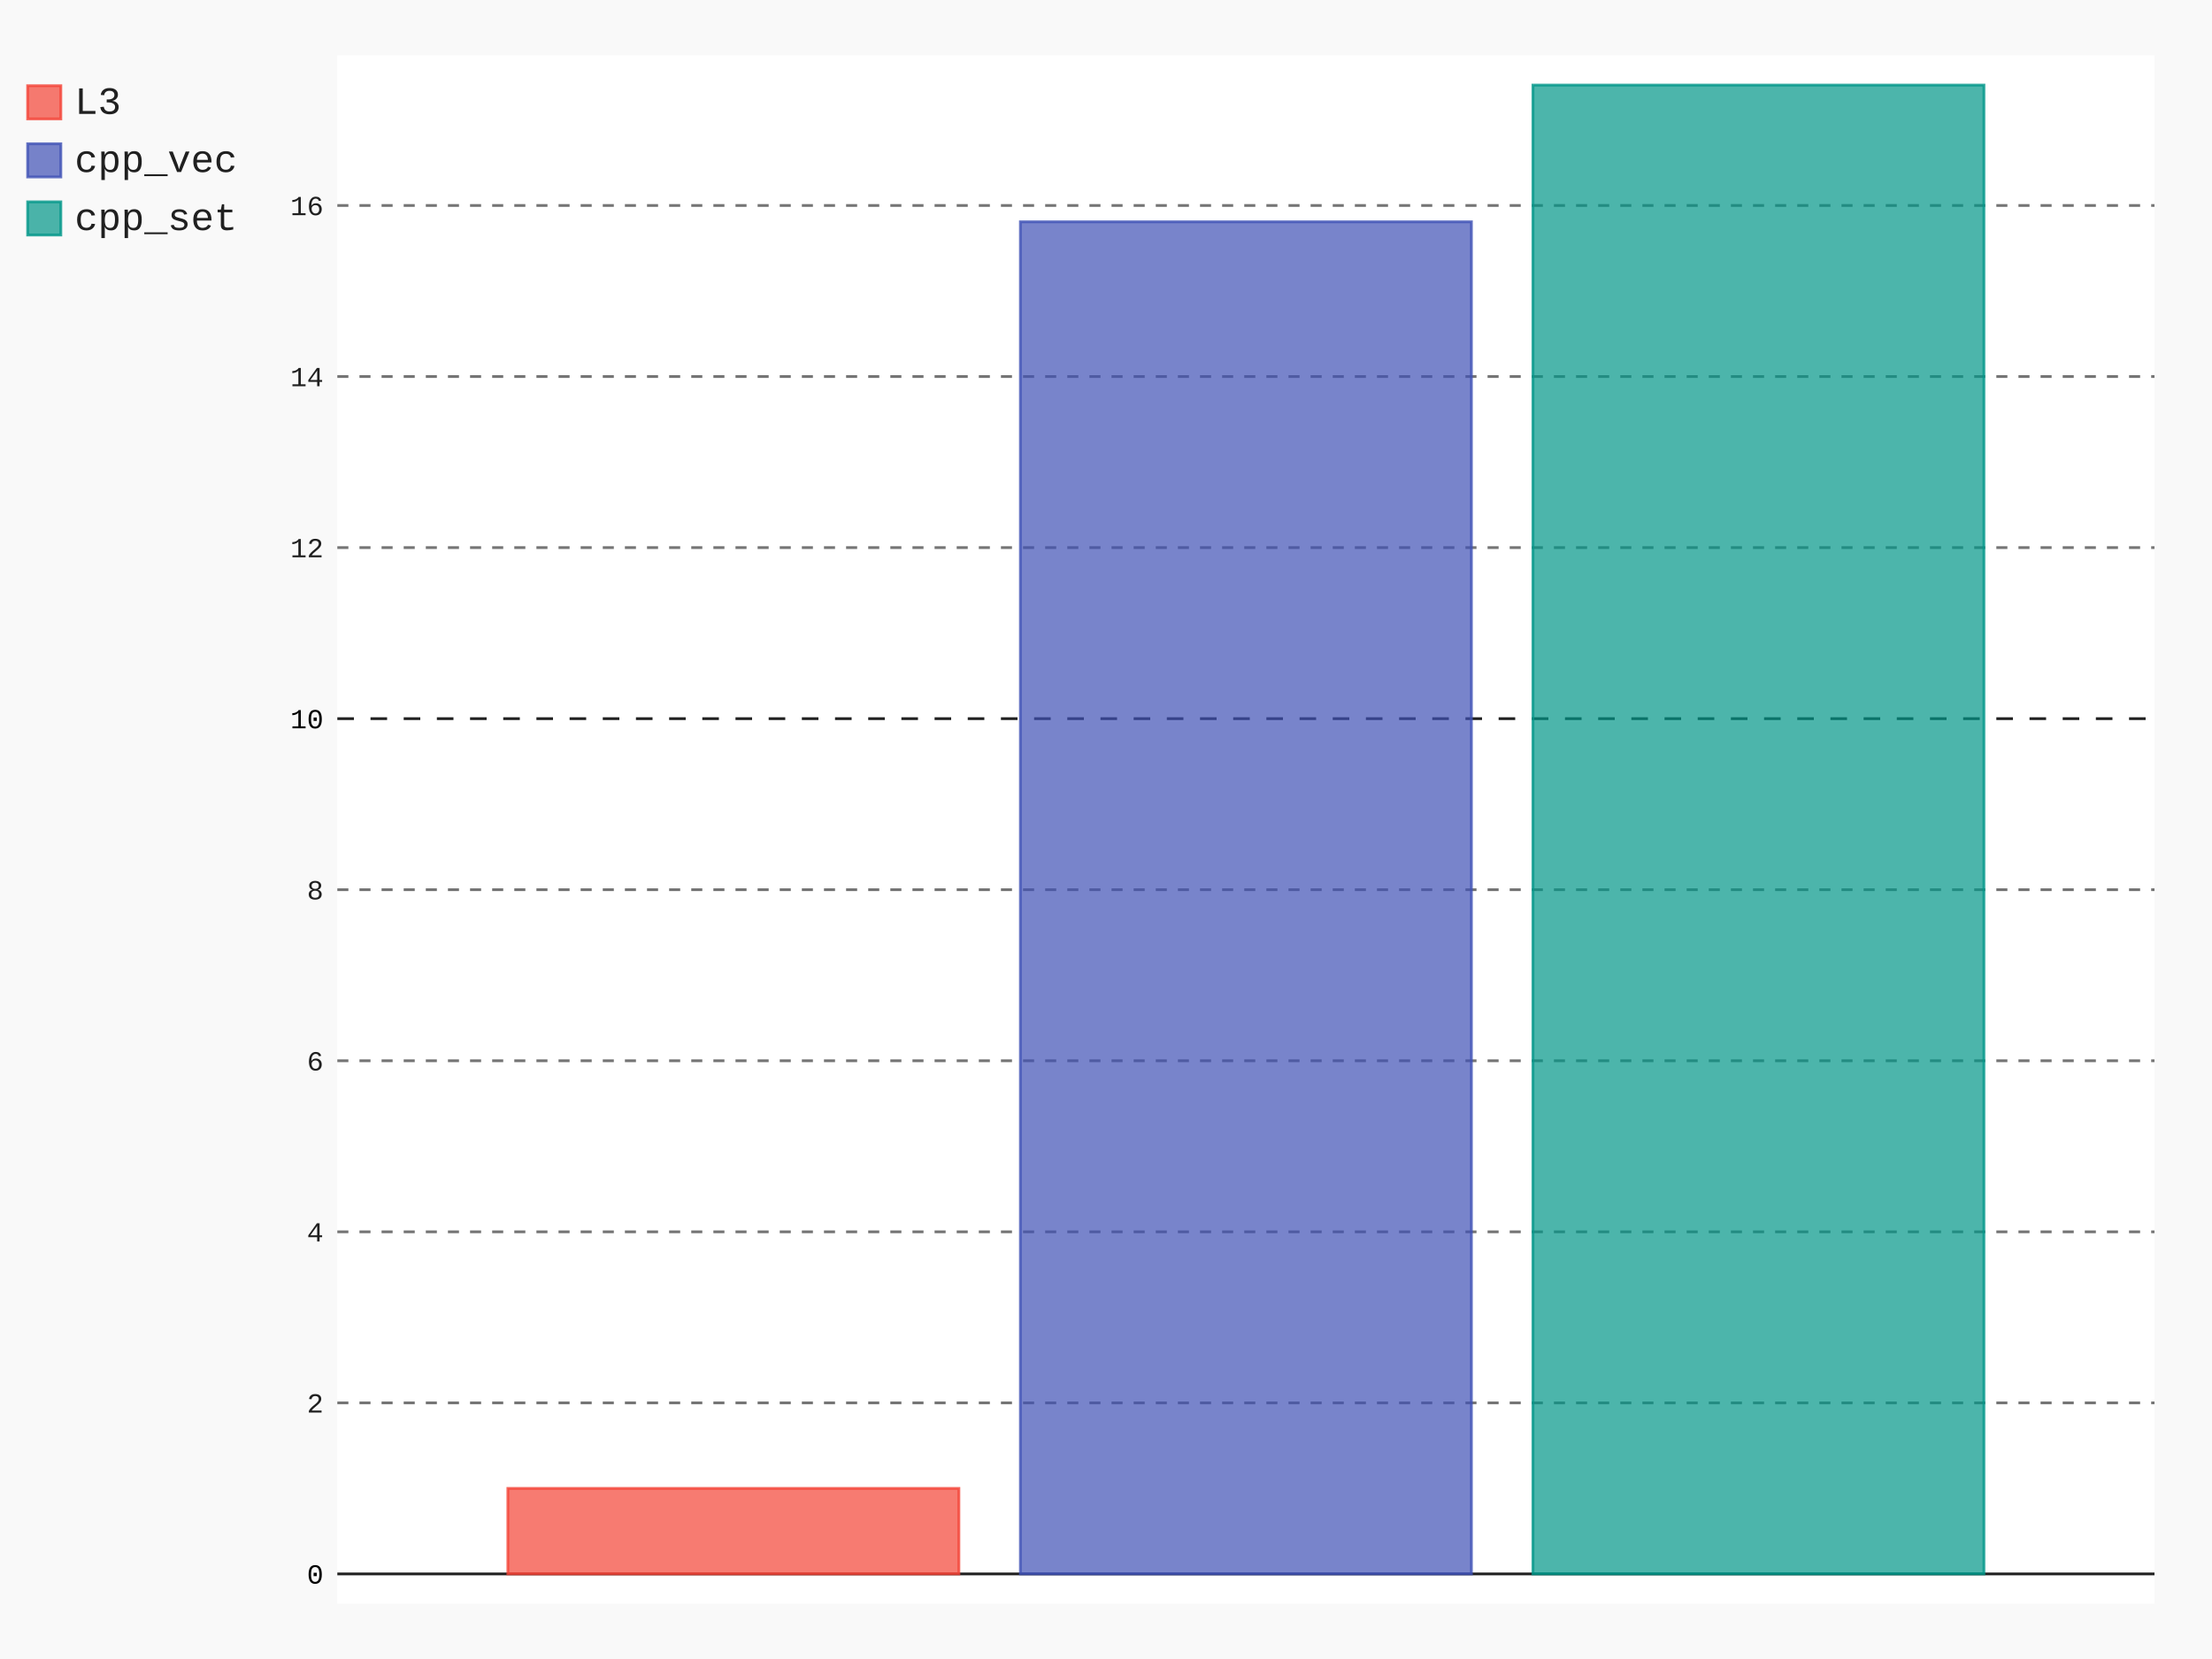
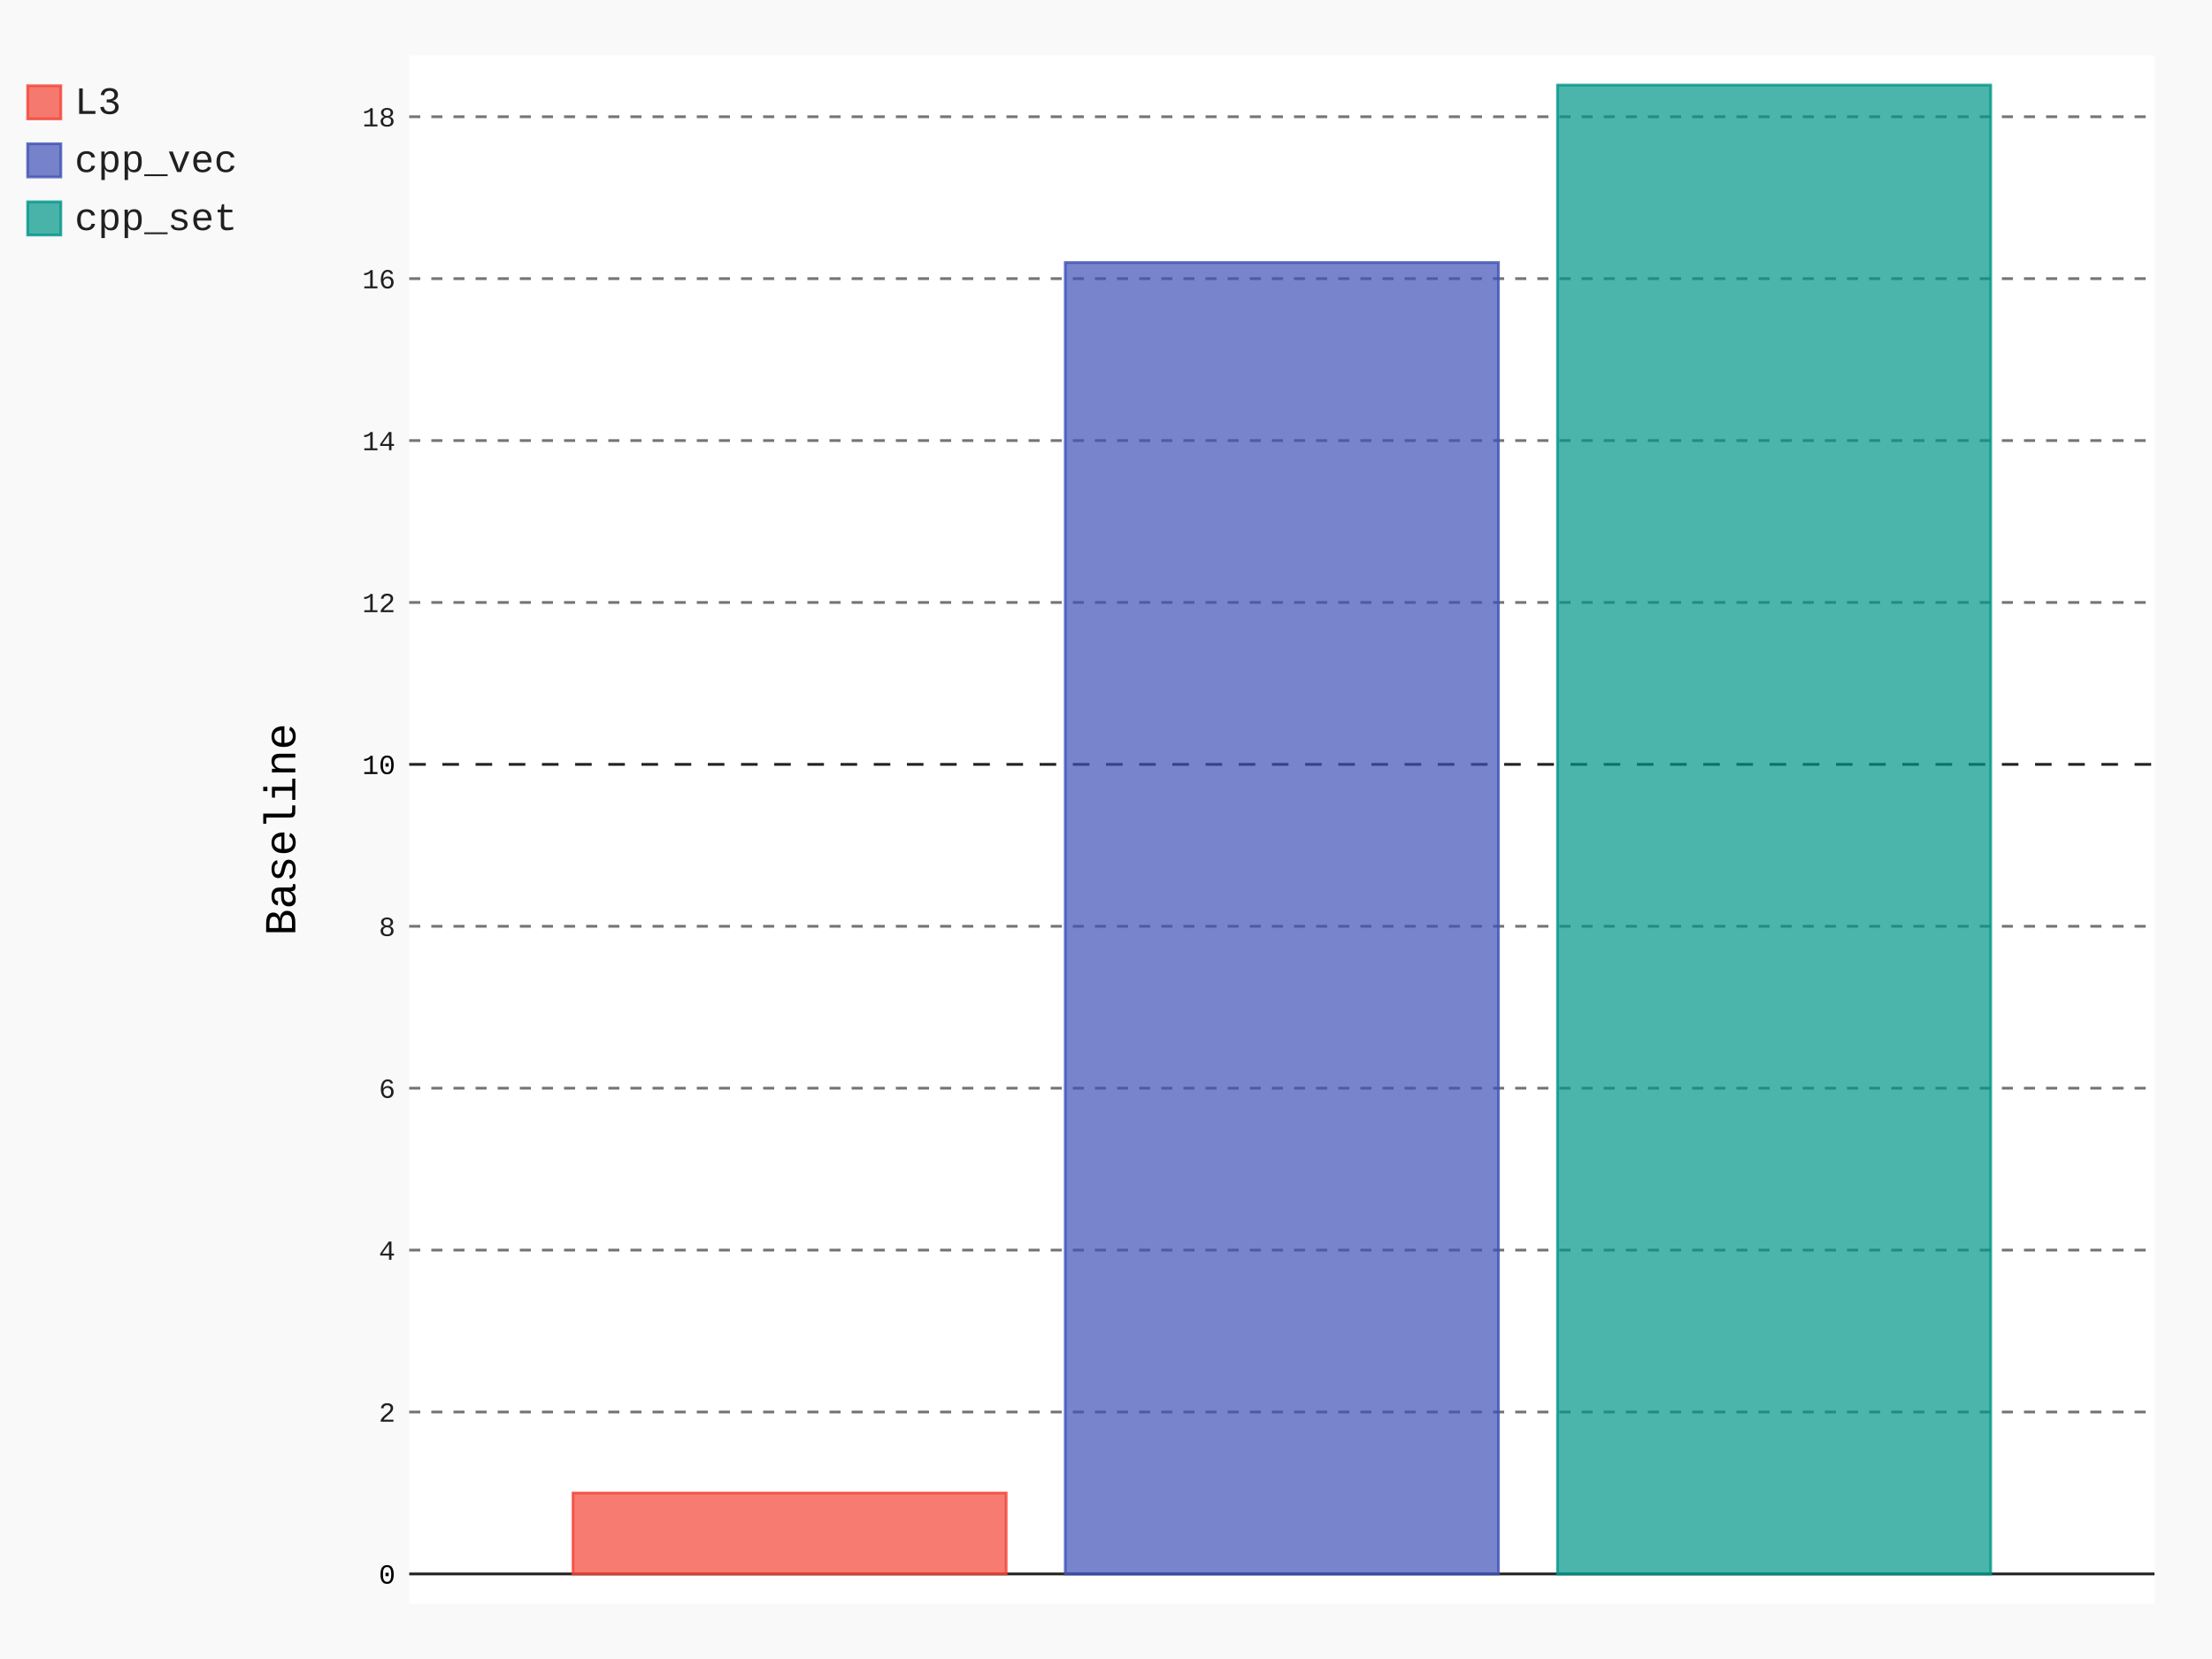
- <svg xmlns="http://www.w3.org/2000/svg" id="chart-5974598a-e4dd-4bd1-a92c-1784d70e965b" class="pygal-chart" viewBox="0 0 800 600">
+ <svg xmlns="http://www.w3.org/2000/svg" id="chart-cc03f399-9ece-45f6-9b00-22bf25faa04f" class="pygal-chart" viewBox="0 0 800 600">
  <defs>
-     <style type="text/css">#chart-5974598a-e4dd-4bd1-a92c-1784d70e965b{-webkit-user-select:none;-webkit-font-smoothing:antialiased;font-family:Consolas,"Liberation Mono",Menlo,Courier,monospace}#chart-5974598a-e4dd-4bd1-a92c-1784d70e965b .title{font-family:Consolas,"Liberation Mono",Menlo,Courier,monospace;font-size:16px}#chart-5974598a-e4dd-4bd1-a92c-1784d70e965b .legends .legend text{font-family:Consolas,"Liberation Mono",Menlo,Courier,monospace;font-size:14px}#chart-5974598a-e4dd-4bd1-a92c-1784d70e965b .axis text{font-family:Consolas,"Liberation Mono",Menlo,Courier,monospace;font-size:10px}#chart-5974598a-e4dd-4bd1-a92c-1784d70e965b .axis text.major{font-family:Consolas,"Liberation Mono",Menlo,Courier,monospace;font-size:10px}#chart-5974598a-e4dd-4bd1-a92c-1784d70e965b .text-overlay text.value{font-family:Consolas,"Liberation Mono",Menlo,Courier,monospace;font-size:16px}#chart-5974598a-e4dd-4bd1-a92c-1784d70e965b .text-overlay text.label{font-family:Consolas,"Liberation Mono",Menlo,Courier,monospace;font-size:10px}#chart-5974598a-e4dd-4bd1-a92c-1784d70e965b .tooltip{font-family:Consolas,"Liberation Mono",Menlo,Courier,monospace;font-size:14px}#chart-5974598a-e4dd-4bd1-a92c-1784d70e965b text.no_data{font-family:Consolas,"Liberation Mono",Menlo,Courier,monospace;font-size:64px}
- #chart-5974598a-e4dd-4bd1-a92c-1784d70e965b{background-color:rgba(249,249,249,1)}#chart-5974598a-e4dd-4bd1-a92c-1784d70e965b path,#chart-5974598a-e4dd-4bd1-a92c-1784d70e965b line,#chart-5974598a-e4dd-4bd1-a92c-1784d70e965b rect,#chart-5974598a-e4dd-4bd1-a92c-1784d70e965b circle{-webkit-transition:150ms;-moz-transition:150ms;transition:150ms}#chart-5974598a-e4dd-4bd1-a92c-1784d70e965b .graph &gt; .background{fill:rgba(249,249,249,1)}#chart-5974598a-e4dd-4bd1-a92c-1784d70e965b .plot &gt; .background{fill:rgba(255,255,255,1)}#chart-5974598a-e4dd-4bd1-a92c-1784d70e965b .graph{fill:rgba(0,0,0,.87)}#chart-5974598a-e4dd-4bd1-a92c-1784d70e965b text.no_data{fill:rgba(0,0,0,1)}#chart-5974598a-e4dd-4bd1-a92c-1784d70e965b .title{fill:rgba(0,0,0,1)}#chart-5974598a-e4dd-4bd1-a92c-1784d70e965b .legends .legend text{fill:rgba(0,0,0,.87)}#chart-5974598a-e4dd-4bd1-a92c-1784d70e965b .legends .legend:hover text{fill:rgba(0,0,0,1)}#chart-5974598a-e4dd-4bd1-a92c-1784d70e965b .axis .line{stroke:rgba(0,0,0,1)}#chart-5974598a-e4dd-4bd1-a92c-1784d70e965b .axis .guide.line{stroke:rgba(0,0,0,.54)}#chart-5974598a-e4dd-4bd1-a92c-1784d70e965b .axis .major.line{stroke:rgba(0,0,0,.87)}#chart-5974598a-e4dd-4bd1-a92c-1784d70e965b .axis text.major{fill:rgba(0,0,0,1)}#chart-5974598a-e4dd-4bd1-a92c-1784d70e965b .axis.y .guides:hover .guide.line,#chart-5974598a-e4dd-4bd1-a92c-1784d70e965b .line-graph .axis.x .guides:hover .guide.line,#chart-5974598a-e4dd-4bd1-a92c-1784d70e965b .stackedline-graph .axis.x .guides:hover .guide.line,#chart-5974598a-e4dd-4bd1-a92c-1784d70e965b .xy-graph .axis.x .guides:hover .guide.line{stroke:rgba(0,0,0,1)}#chart-5974598a-e4dd-4bd1-a92c-1784d70e965b .axis .guides:hover text{fill:rgba(0,0,0,1)}#chart-5974598a-e4dd-4bd1-a92c-1784d70e965b .reactive{fill-opacity:.7;stroke-opacity:.8}#chart-5974598a-e4dd-4bd1-a92c-1784d70e965b .ci{stroke:rgba(0,0,0,.87)}#chart-5974598a-e4dd-4bd1-a92c-1784d70e965b .reactive.active,#chart-5974598a-e4dd-4bd1-a92c-1784d70e965b .active .reactive{fill-opacity:.8;stroke-opacity:.9;stroke-width:4}#chart-5974598a-e4dd-4bd1-a92c-1784d70e965b .ci .reactive.active{stroke-width:1.5}#chart-5974598a-e4dd-4bd1-a92c-1784d70e965b .series text{fill:rgba(0,0,0,1)}#chart-5974598a-e4dd-4bd1-a92c-1784d70e965b .tooltip rect{fill:rgba(255,255,255,1);stroke:rgba(0,0,0,1);-webkit-transition:opacity 150ms;-moz-transition:opacity 150ms;transition:opacity 150ms}#chart-5974598a-e4dd-4bd1-a92c-1784d70e965b .tooltip .label{fill:rgba(0,0,0,.87)}#chart-5974598a-e4dd-4bd1-a92c-1784d70e965b .tooltip .label{fill:rgba(0,0,0,.87)}#chart-5974598a-e4dd-4bd1-a92c-1784d70e965b .tooltip .legend{font-size:.8em;fill:rgba(0,0,0,.54)}#chart-5974598a-e4dd-4bd1-a92c-1784d70e965b .tooltip .x_label{font-size:.6em;fill:rgba(0,0,0,1)}#chart-5974598a-e4dd-4bd1-a92c-1784d70e965b .tooltip .xlink{font-size:.5em;text-decoration:underline}#chart-5974598a-e4dd-4bd1-a92c-1784d70e965b .tooltip .value{font-size:1.5em}#chart-5974598a-e4dd-4bd1-a92c-1784d70e965b .bound{font-size:.5em}#chart-5974598a-e4dd-4bd1-a92c-1784d70e965b .max-value{font-size:.75em;fill:rgba(0,0,0,.54)}#chart-5974598a-e4dd-4bd1-a92c-1784d70e965b .map-element{fill:rgba(255,255,255,1);stroke:rgba(0,0,0,.54) !important}#chart-5974598a-e4dd-4bd1-a92c-1784d70e965b .map-element .reactive{fill-opacity:inherit;stroke-opacity:inherit}#chart-5974598a-e4dd-4bd1-a92c-1784d70e965b .color-0,#chart-5974598a-e4dd-4bd1-a92c-1784d70e965b .color-0 a:visited{stroke:#F44336;fill:#F44336}#chart-5974598a-e4dd-4bd1-a92c-1784d70e965b .color-1,#chart-5974598a-e4dd-4bd1-a92c-1784d70e965b .color-1 a:visited{stroke:#3F51B5;fill:#3F51B5}#chart-5974598a-e4dd-4bd1-a92c-1784d70e965b .color-2,#chart-5974598a-e4dd-4bd1-a92c-1784d70e965b .color-2 a:visited{stroke:#009688;fill:#009688}#chart-5974598a-e4dd-4bd1-a92c-1784d70e965b .text-overlay .color-0 text{fill:black}#chart-5974598a-e4dd-4bd1-a92c-1784d70e965b .text-overlay .color-1 text{fill:black}#chart-5974598a-e4dd-4bd1-a92c-1784d70e965b .text-overlay .color-2 text{fill:black}
- #chart-5974598a-e4dd-4bd1-a92c-1784d70e965b text.no_data{text-anchor:middle}#chart-5974598a-e4dd-4bd1-a92c-1784d70e965b .guide.line{fill:none}#chart-5974598a-e4dd-4bd1-a92c-1784d70e965b .centered{text-anchor:middle}#chart-5974598a-e4dd-4bd1-a92c-1784d70e965b .title{text-anchor:middle}#chart-5974598a-e4dd-4bd1-a92c-1784d70e965b .legends .legend text{fill-opacity:1}#chart-5974598a-e4dd-4bd1-a92c-1784d70e965b .axis.x text{text-anchor:middle}#chart-5974598a-e4dd-4bd1-a92c-1784d70e965b .axis.x:not(.web) text[transform]{text-anchor:start}#chart-5974598a-e4dd-4bd1-a92c-1784d70e965b .axis.x:not(.web) text[transform].backwards{text-anchor:end}#chart-5974598a-e4dd-4bd1-a92c-1784d70e965b .axis.y text{text-anchor:end}#chart-5974598a-e4dd-4bd1-a92c-1784d70e965b .axis.y text[transform].backwards{text-anchor:start}#chart-5974598a-e4dd-4bd1-a92c-1784d70e965b .axis.y2 text{text-anchor:start}#chart-5974598a-e4dd-4bd1-a92c-1784d70e965b .axis.y2 text[transform].backwards{text-anchor:end}#chart-5974598a-e4dd-4bd1-a92c-1784d70e965b .axis .guide.line{stroke-dasharray:4,4}#chart-5974598a-e4dd-4bd1-a92c-1784d70e965b .axis .major.guide.line{stroke-dasharray:6,6}#chart-5974598a-e4dd-4bd1-a92c-1784d70e965b .horizontal .axis.y .guide.line,#chart-5974598a-e4dd-4bd1-a92c-1784d70e965b .horizontal .axis.y2 .guide.line,#chart-5974598a-e4dd-4bd1-a92c-1784d70e965b .vertical .axis.x .guide.line{opacity:0}#chart-5974598a-e4dd-4bd1-a92c-1784d70e965b .horizontal .axis.always_show .guide.line,#chart-5974598a-e4dd-4bd1-a92c-1784d70e965b .vertical .axis.always_show .guide.line{opacity:1 !important}#chart-5974598a-e4dd-4bd1-a92c-1784d70e965b .axis.y .guides:hover .guide.line,#chart-5974598a-e4dd-4bd1-a92c-1784d70e965b .axis.y2 .guides:hover .guide.line,#chart-5974598a-e4dd-4bd1-a92c-1784d70e965b .axis.x .guides:hover .guide.line{opacity:1}#chart-5974598a-e4dd-4bd1-a92c-1784d70e965b .axis .guides:hover text{opacity:1}#chart-5974598a-e4dd-4bd1-a92c-1784d70e965b .nofill{fill:none}#chart-5974598a-e4dd-4bd1-a92c-1784d70e965b .subtle-fill{fill-opacity:.2}#chart-5974598a-e4dd-4bd1-a92c-1784d70e965b .dot{stroke-width:1px;fill-opacity:1}#chart-5974598a-e4dd-4bd1-a92c-1784d70e965b .dot.active{stroke-width:5px}#chart-5974598a-e4dd-4bd1-a92c-1784d70e965b .dot.negative{fill:transparent}#chart-5974598a-e4dd-4bd1-a92c-1784d70e965b text,#chart-5974598a-e4dd-4bd1-a92c-1784d70e965b tspan{stroke:none !important}#chart-5974598a-e4dd-4bd1-a92c-1784d70e965b .series text.active{opacity:1}#chart-5974598a-e4dd-4bd1-a92c-1784d70e965b .tooltip rect{fill-opacity:.95;stroke-width:.5}#chart-5974598a-e4dd-4bd1-a92c-1784d70e965b .tooltip text{fill-opacity:1}#chart-5974598a-e4dd-4bd1-a92c-1784d70e965b .showable{visibility:hidden}#chart-5974598a-e4dd-4bd1-a92c-1784d70e965b .showable.shown{visibility:visible}#chart-5974598a-e4dd-4bd1-a92c-1784d70e965b .gauge-background{fill:rgba(229,229,229,1);stroke:none}#chart-5974598a-e4dd-4bd1-a92c-1784d70e965b .bg-lines{stroke:rgba(249,249,249,1);stroke-width:2px}</style>
+     <style type="text/css">#chart-cc03f399-9ece-45f6-9b00-22bf25faa04f{-webkit-user-select:none;-webkit-font-smoothing:antialiased;font-family:Consolas,"Liberation Mono",Menlo,Courier,monospace}#chart-cc03f399-9ece-45f6-9b00-22bf25faa04f .title{font-family:Consolas,"Liberation Mono",Menlo,Courier,monospace;font-size:16px}#chart-cc03f399-9ece-45f6-9b00-22bf25faa04f .legends .legend text{font-family:Consolas,"Liberation Mono",Menlo,Courier,monospace;font-size:14px}#chart-cc03f399-9ece-45f6-9b00-22bf25faa04f .axis text{font-family:Consolas,"Liberation Mono",Menlo,Courier,monospace;font-size:10px}#chart-cc03f399-9ece-45f6-9b00-22bf25faa04f .axis text.major{font-family:Consolas,"Liberation Mono",Menlo,Courier,monospace;font-size:10px}#chart-cc03f399-9ece-45f6-9b00-22bf25faa04f .text-overlay text.value{font-family:Consolas,"Liberation Mono",Menlo,Courier,monospace;font-size:16px}#chart-cc03f399-9ece-45f6-9b00-22bf25faa04f .text-overlay text.label{font-family:Consolas,"Liberation Mono",Menlo,Courier,monospace;font-size:10px}#chart-cc03f399-9ece-45f6-9b00-22bf25faa04f .tooltip{font-family:Consolas,"Liberation Mono",Menlo,Courier,monospace;font-size:14px}#chart-cc03f399-9ece-45f6-9b00-22bf25faa04f text.no_data{font-family:Consolas,"Liberation Mono",Menlo,Courier,monospace;font-size:64px}
+ #chart-cc03f399-9ece-45f6-9b00-22bf25faa04f{background-color:rgba(249,249,249,1)}#chart-cc03f399-9ece-45f6-9b00-22bf25faa04f path,#chart-cc03f399-9ece-45f6-9b00-22bf25faa04f line,#chart-cc03f399-9ece-45f6-9b00-22bf25faa04f rect,#chart-cc03f399-9ece-45f6-9b00-22bf25faa04f circle{-webkit-transition:150ms;-moz-transition:150ms;transition:150ms}#chart-cc03f399-9ece-45f6-9b00-22bf25faa04f .graph &gt; .background{fill:rgba(249,249,249,1)}#chart-cc03f399-9ece-45f6-9b00-22bf25faa04f .plot &gt; .background{fill:rgba(255,255,255,1)}#chart-cc03f399-9ece-45f6-9b00-22bf25faa04f .graph{fill:rgba(0,0,0,.87)}#chart-cc03f399-9ece-45f6-9b00-22bf25faa04f text.no_data{fill:rgba(0,0,0,1)}#chart-cc03f399-9ece-45f6-9b00-22bf25faa04f .title{fill:rgba(0,0,0,1)}#chart-cc03f399-9ece-45f6-9b00-22bf25faa04f .legends .legend text{fill:rgba(0,0,0,.87)}#chart-cc03f399-9ece-45f6-9b00-22bf25faa04f .legends .legend:hover text{fill:rgba(0,0,0,1)}#chart-cc03f399-9ece-45f6-9b00-22bf25faa04f .axis .line{stroke:rgba(0,0,0,1)}#chart-cc03f399-9ece-45f6-9b00-22bf25faa04f .axis .guide.line{stroke:rgba(0,0,0,.54)}#chart-cc03f399-9ece-45f6-9b00-22bf25faa04f .axis .major.line{stroke:rgba(0,0,0,.87)}#chart-cc03f399-9ece-45f6-9b00-22bf25faa04f .axis text.major{fill:rgba(0,0,0,1)}#chart-cc03f399-9ece-45f6-9b00-22bf25faa04f .axis.y .guides:hover .guide.line,#chart-cc03f399-9ece-45f6-9b00-22bf25faa04f .line-graph .axis.x .guides:hover .guide.line,#chart-cc03f399-9ece-45f6-9b00-22bf25faa04f .stackedline-graph .axis.x .guides:hover .guide.line,#chart-cc03f399-9ece-45f6-9b00-22bf25faa04f .xy-graph .axis.x .guides:hover .guide.line{stroke:rgba(0,0,0,1)}#chart-cc03f399-9ece-45f6-9b00-22bf25faa04f .axis .guides:hover text{fill:rgba(0,0,0,1)}#chart-cc03f399-9ece-45f6-9b00-22bf25faa04f .reactive{fill-opacity:.7;stroke-opacity:.8}#chart-cc03f399-9ece-45f6-9b00-22bf25faa04f .ci{stroke:rgba(0,0,0,.87)}#chart-cc03f399-9ece-45f6-9b00-22bf25faa04f .reactive.active,#chart-cc03f399-9ece-45f6-9b00-22bf25faa04f .active .reactive{fill-opacity:.8;stroke-opacity:.9;stroke-width:4}#chart-cc03f399-9ece-45f6-9b00-22bf25faa04f .ci .reactive.active{stroke-width:1.5}#chart-cc03f399-9ece-45f6-9b00-22bf25faa04f .series text{fill:rgba(0,0,0,1)}#chart-cc03f399-9ece-45f6-9b00-22bf25faa04f .tooltip rect{fill:rgba(255,255,255,1);stroke:rgba(0,0,0,1);-webkit-transition:opacity 150ms;-moz-transition:opacity 150ms;transition:opacity 150ms}#chart-cc03f399-9ece-45f6-9b00-22bf25faa04f .tooltip .label{fill:rgba(0,0,0,.87)}#chart-cc03f399-9ece-45f6-9b00-22bf25faa04f .tooltip .label{fill:rgba(0,0,0,.87)}#chart-cc03f399-9ece-45f6-9b00-22bf25faa04f .tooltip .legend{font-size:.8em;fill:rgba(0,0,0,.54)}#chart-cc03f399-9ece-45f6-9b00-22bf25faa04f .tooltip .x_label{font-size:.6em;fill:rgba(0,0,0,1)}#chart-cc03f399-9ece-45f6-9b00-22bf25faa04f .tooltip .xlink{font-size:.5em;text-decoration:underline}#chart-cc03f399-9ece-45f6-9b00-22bf25faa04f .tooltip .value{font-size:1.5em}#chart-cc03f399-9ece-45f6-9b00-22bf25faa04f .bound{font-size:.5em}#chart-cc03f399-9ece-45f6-9b00-22bf25faa04f .max-value{font-size:.75em;fill:rgba(0,0,0,.54)}#chart-cc03f399-9ece-45f6-9b00-22bf25faa04f .map-element{fill:rgba(255,255,255,1);stroke:rgba(0,0,0,.54) !important}#chart-cc03f399-9ece-45f6-9b00-22bf25faa04f .map-element .reactive{fill-opacity:inherit;stroke-opacity:inherit}#chart-cc03f399-9ece-45f6-9b00-22bf25faa04f .color-0,#chart-cc03f399-9ece-45f6-9b00-22bf25faa04f .color-0 a:visited{stroke:#F44336;fill:#F44336}#chart-cc03f399-9ece-45f6-9b00-22bf25faa04f .color-1,#chart-cc03f399-9ece-45f6-9b00-22bf25faa04f .color-1 a:visited{stroke:#3F51B5;fill:#3F51B5}#chart-cc03f399-9ece-45f6-9b00-22bf25faa04f .color-2,#chart-cc03f399-9ece-45f6-9b00-22bf25faa04f .color-2 a:visited{stroke:#009688;fill:#009688}#chart-cc03f399-9ece-45f6-9b00-22bf25faa04f .text-overlay .color-0 text{fill:black}#chart-cc03f399-9ece-45f6-9b00-22bf25faa04f .text-overlay .color-1 text{fill:black}#chart-cc03f399-9ece-45f6-9b00-22bf25faa04f .text-overlay .color-2 text{fill:black}
+ #chart-cc03f399-9ece-45f6-9b00-22bf25faa04f text.no_data{text-anchor:middle}#chart-cc03f399-9ece-45f6-9b00-22bf25faa04f .guide.line{fill:none}#chart-cc03f399-9ece-45f6-9b00-22bf25faa04f .centered{text-anchor:middle}#chart-cc03f399-9ece-45f6-9b00-22bf25faa04f .title{text-anchor:middle}#chart-cc03f399-9ece-45f6-9b00-22bf25faa04f .legends .legend text{fill-opacity:1}#chart-cc03f399-9ece-45f6-9b00-22bf25faa04f .axis.x text{text-anchor:middle}#chart-cc03f399-9ece-45f6-9b00-22bf25faa04f .axis.x:not(.web) text[transform]{text-anchor:start}#chart-cc03f399-9ece-45f6-9b00-22bf25faa04f .axis.x:not(.web) text[transform].backwards{text-anchor:end}#chart-cc03f399-9ece-45f6-9b00-22bf25faa04f .axis.y text{text-anchor:end}#chart-cc03f399-9ece-45f6-9b00-22bf25faa04f .axis.y text[transform].backwards{text-anchor:start}#chart-cc03f399-9ece-45f6-9b00-22bf25faa04f .axis.y2 text{text-anchor:start}#chart-cc03f399-9ece-45f6-9b00-22bf25faa04f .axis.y2 text[transform].backwards{text-anchor:end}#chart-cc03f399-9ece-45f6-9b00-22bf25faa04f .axis .guide.line{stroke-dasharray:4,4}#chart-cc03f399-9ece-45f6-9b00-22bf25faa04f .axis .major.guide.line{stroke-dasharray:6,6}#chart-cc03f399-9ece-45f6-9b00-22bf25faa04f .horizontal .axis.y .guide.line,#chart-cc03f399-9ece-45f6-9b00-22bf25faa04f .horizontal .axis.y2 .guide.line,#chart-cc03f399-9ece-45f6-9b00-22bf25faa04f .vertical .axis.x .guide.line{opacity:0}#chart-cc03f399-9ece-45f6-9b00-22bf25faa04f .horizontal .axis.always_show .guide.line,#chart-cc03f399-9ece-45f6-9b00-22bf25faa04f .vertical .axis.always_show .guide.line{opacity:1 !important}#chart-cc03f399-9ece-45f6-9b00-22bf25faa04f .axis.y .guides:hover .guide.line,#chart-cc03f399-9ece-45f6-9b00-22bf25faa04f .axis.y2 .guides:hover .guide.line,#chart-cc03f399-9ece-45f6-9b00-22bf25faa04f .axis.x .guides:hover .guide.line{opacity:1}#chart-cc03f399-9ece-45f6-9b00-22bf25faa04f .axis .guides:hover text{opacity:1}#chart-cc03f399-9ece-45f6-9b00-22bf25faa04f .nofill{fill:none}#chart-cc03f399-9ece-45f6-9b00-22bf25faa04f .subtle-fill{fill-opacity:.2}#chart-cc03f399-9ece-45f6-9b00-22bf25faa04f .dot{stroke-width:1px;fill-opacity:1}#chart-cc03f399-9ece-45f6-9b00-22bf25faa04f .dot.active{stroke-width:5px}#chart-cc03f399-9ece-45f6-9b00-22bf25faa04f .dot.negative{fill:transparent}#chart-cc03f399-9ece-45f6-9b00-22bf25faa04f text,#chart-cc03f399-9ece-45f6-9b00-22bf25faa04f tspan{stroke:none !important}#chart-cc03f399-9ece-45f6-9b00-22bf25faa04f .series text.active{opacity:1}#chart-cc03f399-9ece-45f6-9b00-22bf25faa04f .tooltip rect{fill-opacity:.95;stroke-width:.5}#chart-cc03f399-9ece-45f6-9b00-22bf25faa04f .tooltip text{fill-opacity:1}#chart-cc03f399-9ece-45f6-9b00-22bf25faa04f .showable{visibility:hidden}#chart-cc03f399-9ece-45f6-9b00-22bf25faa04f .showable.shown{visibility:visible}#chart-cc03f399-9ece-45f6-9b00-22bf25faa04f .gauge-background{fill:rgba(229,229,229,1);stroke:none}#chart-cc03f399-9ece-45f6-9b00-22bf25faa04f .bg-lines{stroke:rgba(249,249,249,1);stroke-width:2px}</style>
  </defs>
  <g class="graph bar-graph vertical">
    <rect x="0" y="0" width="800" height="600" class="background" />
-     <g transform="translate(122, 20)" class="plot">
-       <rect x="0" y="0" width="657.2" height="560" class="background" />
+     <g transform="translate(148, 20)" class="plot">
+       <rect x="0" y="0" width="631.2" height="560" class="background" />
      <g class="axis y always_show">
        <g class="guides">
-           <path d="M0 549.231 h657.2" class="axis major line" />
+           <path d="M0 549.231 h631.2" class="axis major line" />
          <text x="-5" y="552.731" class="major">0</text>
        </g>
        <g class="guides">
-           <path d="M0 487.367 h657.2" class="guide line" />
-           <text x="-5" y="490.867" class="">2</text>
+           <path d="M0 490.674 h631.2" class="guide line" />
+           <text x="-5" y="494.174" class="">2</text>
        </g>
        <g class="guides">
-           <path d="M0 425.503 h657.2" class="guide line" />
-           <text x="-5" y="429.003" class="">4</text>
+           <path d="M0 432.117 h631.2" class="guide line" />
+           <text x="-5" y="435.617" class="">4</text>
        </g>
        <g class="guides">
-           <path d="M0 363.639 h657.2" class="guide line" />
-           <text x="-5" y="367.139" class="">6</text>
+           <path d="M0 373.561 h631.2" class="guide line" />
+           <text x="-5" y="377.061" class="">6</text>
        </g>
        <g class="guides">
-           <path d="M0 301.775 h657.2" class="guide line" />
-           <text x="-5" y="305.275" class="">8</text>
+           <path d="M0 315.004 h631.2" class="guide line" />
+           <text x="-5" y="318.504" class="">8</text>
        </g>
        <g class="guides">
-           <path d="M0 239.911 h657.2" class="major guide line" />
-           <text x="-5" y="243.411" class="major">10</text>
+           <path d="M0 256.447 h631.2" class="major guide line" />
+           <text x="-5" y="259.947" class="major">10</text>
        </g>
        <g class="guides">
-           <path d="M0 178.047 h657.2" class="guide line" />
-           <text x="-5" y="181.547" class="">12</text>
+           <path d="M0 197.89 h631.2" class="guide line" />
+           <text x="-5" y="201.39" class="">12</text>
        </g>
        <g class="guides">
-           <path d="M0 116.182 h657.2" class="guide line" />
-           <text x="-5" y="119.682" class="">14</text>
+           <path d="M0 139.334 h631.2" class="guide line" />
+           <text x="-5" y="142.834" class="">14</text>
        </g>
        <g class="guides">
-           <path d="M0 54.318 h657.2" class="guide line" />
-           <text x="-5" y="57.818" class="">16</text>
+           <path d="M0 80.777 h631.2" class="guide line" />
+           <text x="-5" y="84.277" class="">16</text>
+         </g>
+         <g class="guides">
+           <path d="M0 22.22 h631.2" class="guide line" />
+           <text x="-5" y="25.72" class="">18</text>
        </g>
      </g>
      <g class="series serie-0 color-0">
        <g class="bars">
          <g class="bar">
-             <rect x="61.676" y="518.299" rx="0" ry="0" width="163.12" height="30.932" class="rect reactive tooltip-trigger" />
+             <rect x="59.236" y="519.952" rx="0" ry="0" width="156.667" height="29.278" class="rect reactive tooltip-trigger" />
          </g>
        </g>
      </g>
      <g class="series serie-1 color-1">
        <g class="bars">
          <g class="bar">
-             <rect x="247.04" y="60.217" rx="0" ry="0" width="163.12" height="489.014" class="rect reactive tooltip-trigger" />
+             <rect x="237.266" y="74.942" rx="0" ry="0" width="156.667" height="474.289" class="rect reactive tooltip-trigger" />
          </g>
        </g>
      </g>
      <g class="series serie-2 color-2">
        <g class="bars">
          <g class="bar">
-             <rect x="432.404" y="10.769" rx="0" ry="0" width="163.12" height="538.462" class="rect reactive tooltip-trigger" />
+             <rect x="415.297" y="10.769" rx="0" ry="0" width="156.667" height="538.462" class="rect reactive tooltip-trigger" />
          </g>
        </g>
      </g>
    </g>
-     <g class="titles" />
-     <g transform="translate(122, 20)" class="plot overlay">
+     <g class="titles">
+       <text x="80.8" y="326.0" class="title" transform="rotate(-90 80.8 300)">Baseline</text>
+     </g>
+     <g transform="translate(148, 20)" class="plot overlay">
      <g class="series serie-0 color-0" />
      <g class="series serie-1 color-1" />
      <g class="series serie-2 color-2" />
    </g>
-     <g transform="translate(122, 20)" class="plot text-overlay">
+     <g transform="translate(148, 20)" class="plot text-overlay">
      <g class="series serie-0 color-0" />
      <g class="series serie-1 color-1" />
      <g class="series serie-2 color-2" />
    </g>
-     <g transform="translate(122, 20)" class="plot tooltip-overlay">
+     <g transform="translate(148, 20)" class="plot tooltip-overlay">
      <g transform="translate(0 0)" style="opacity: 0" class="tooltip">
        <rect rx="0" ry="0" width="0" height="0" class="tooltip-box" />
        <g class="text" />
      </g>
    </g>
    <g transform="translate(10, 30)" class="legends">
      <g id="activate-serie-0" class="legend reactive activate-serie">
        <rect x="0.0" y="1.0" width="12" height="12" class="color-0 reactive" />
        <text x="17.0" y="11.2">L3</text>
      </g>
      <g id="activate-serie-1" class="legend reactive activate-serie">
        <rect x="0.0" y="22.0" width="12" height="12" class="color-1 reactive" />
        <text x="17.0" y="32.2">cpp_vec</text>
      </g>
      <g id="activate-serie-2" class="legend reactive activate-serie">
        <rect x="0.0" y="43.0" width="12" height="12" class="color-2 reactive" />
        <text x="17.0" y="53.2">cpp_set</text>
      </g>
    </g>
    <g transform="translate(790, 30)" class="legends" />
  </g>
</svg>
